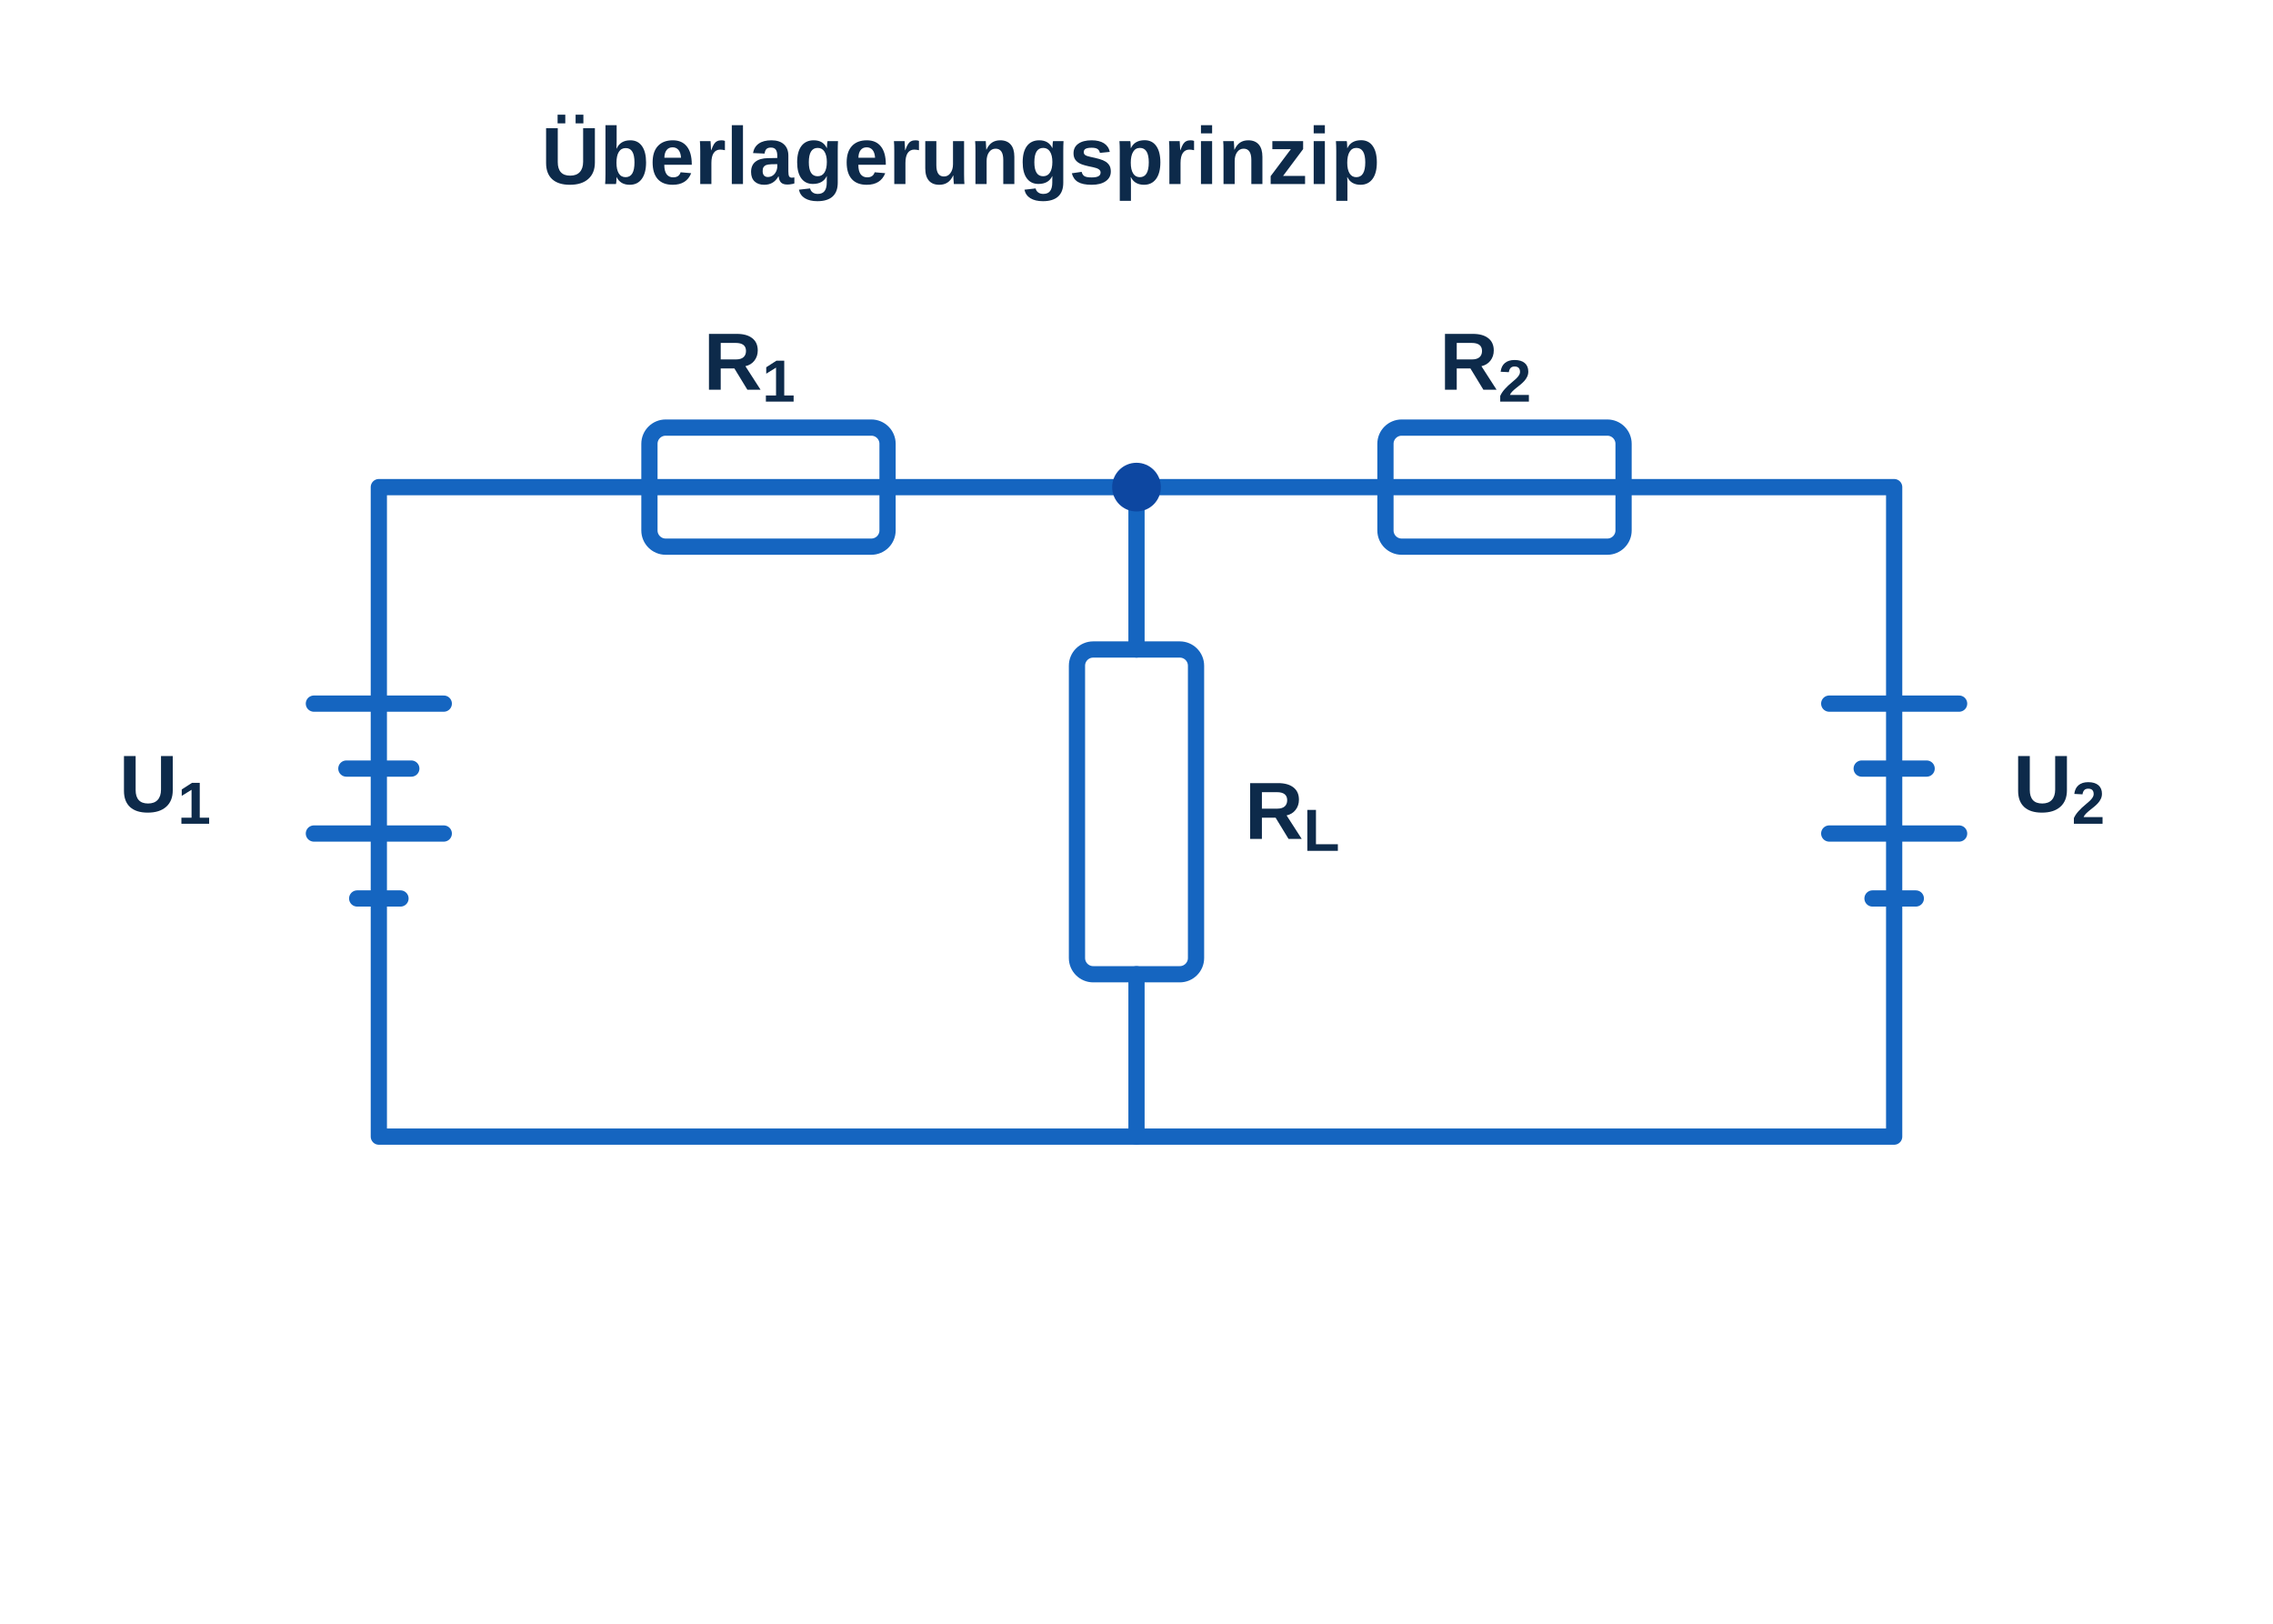
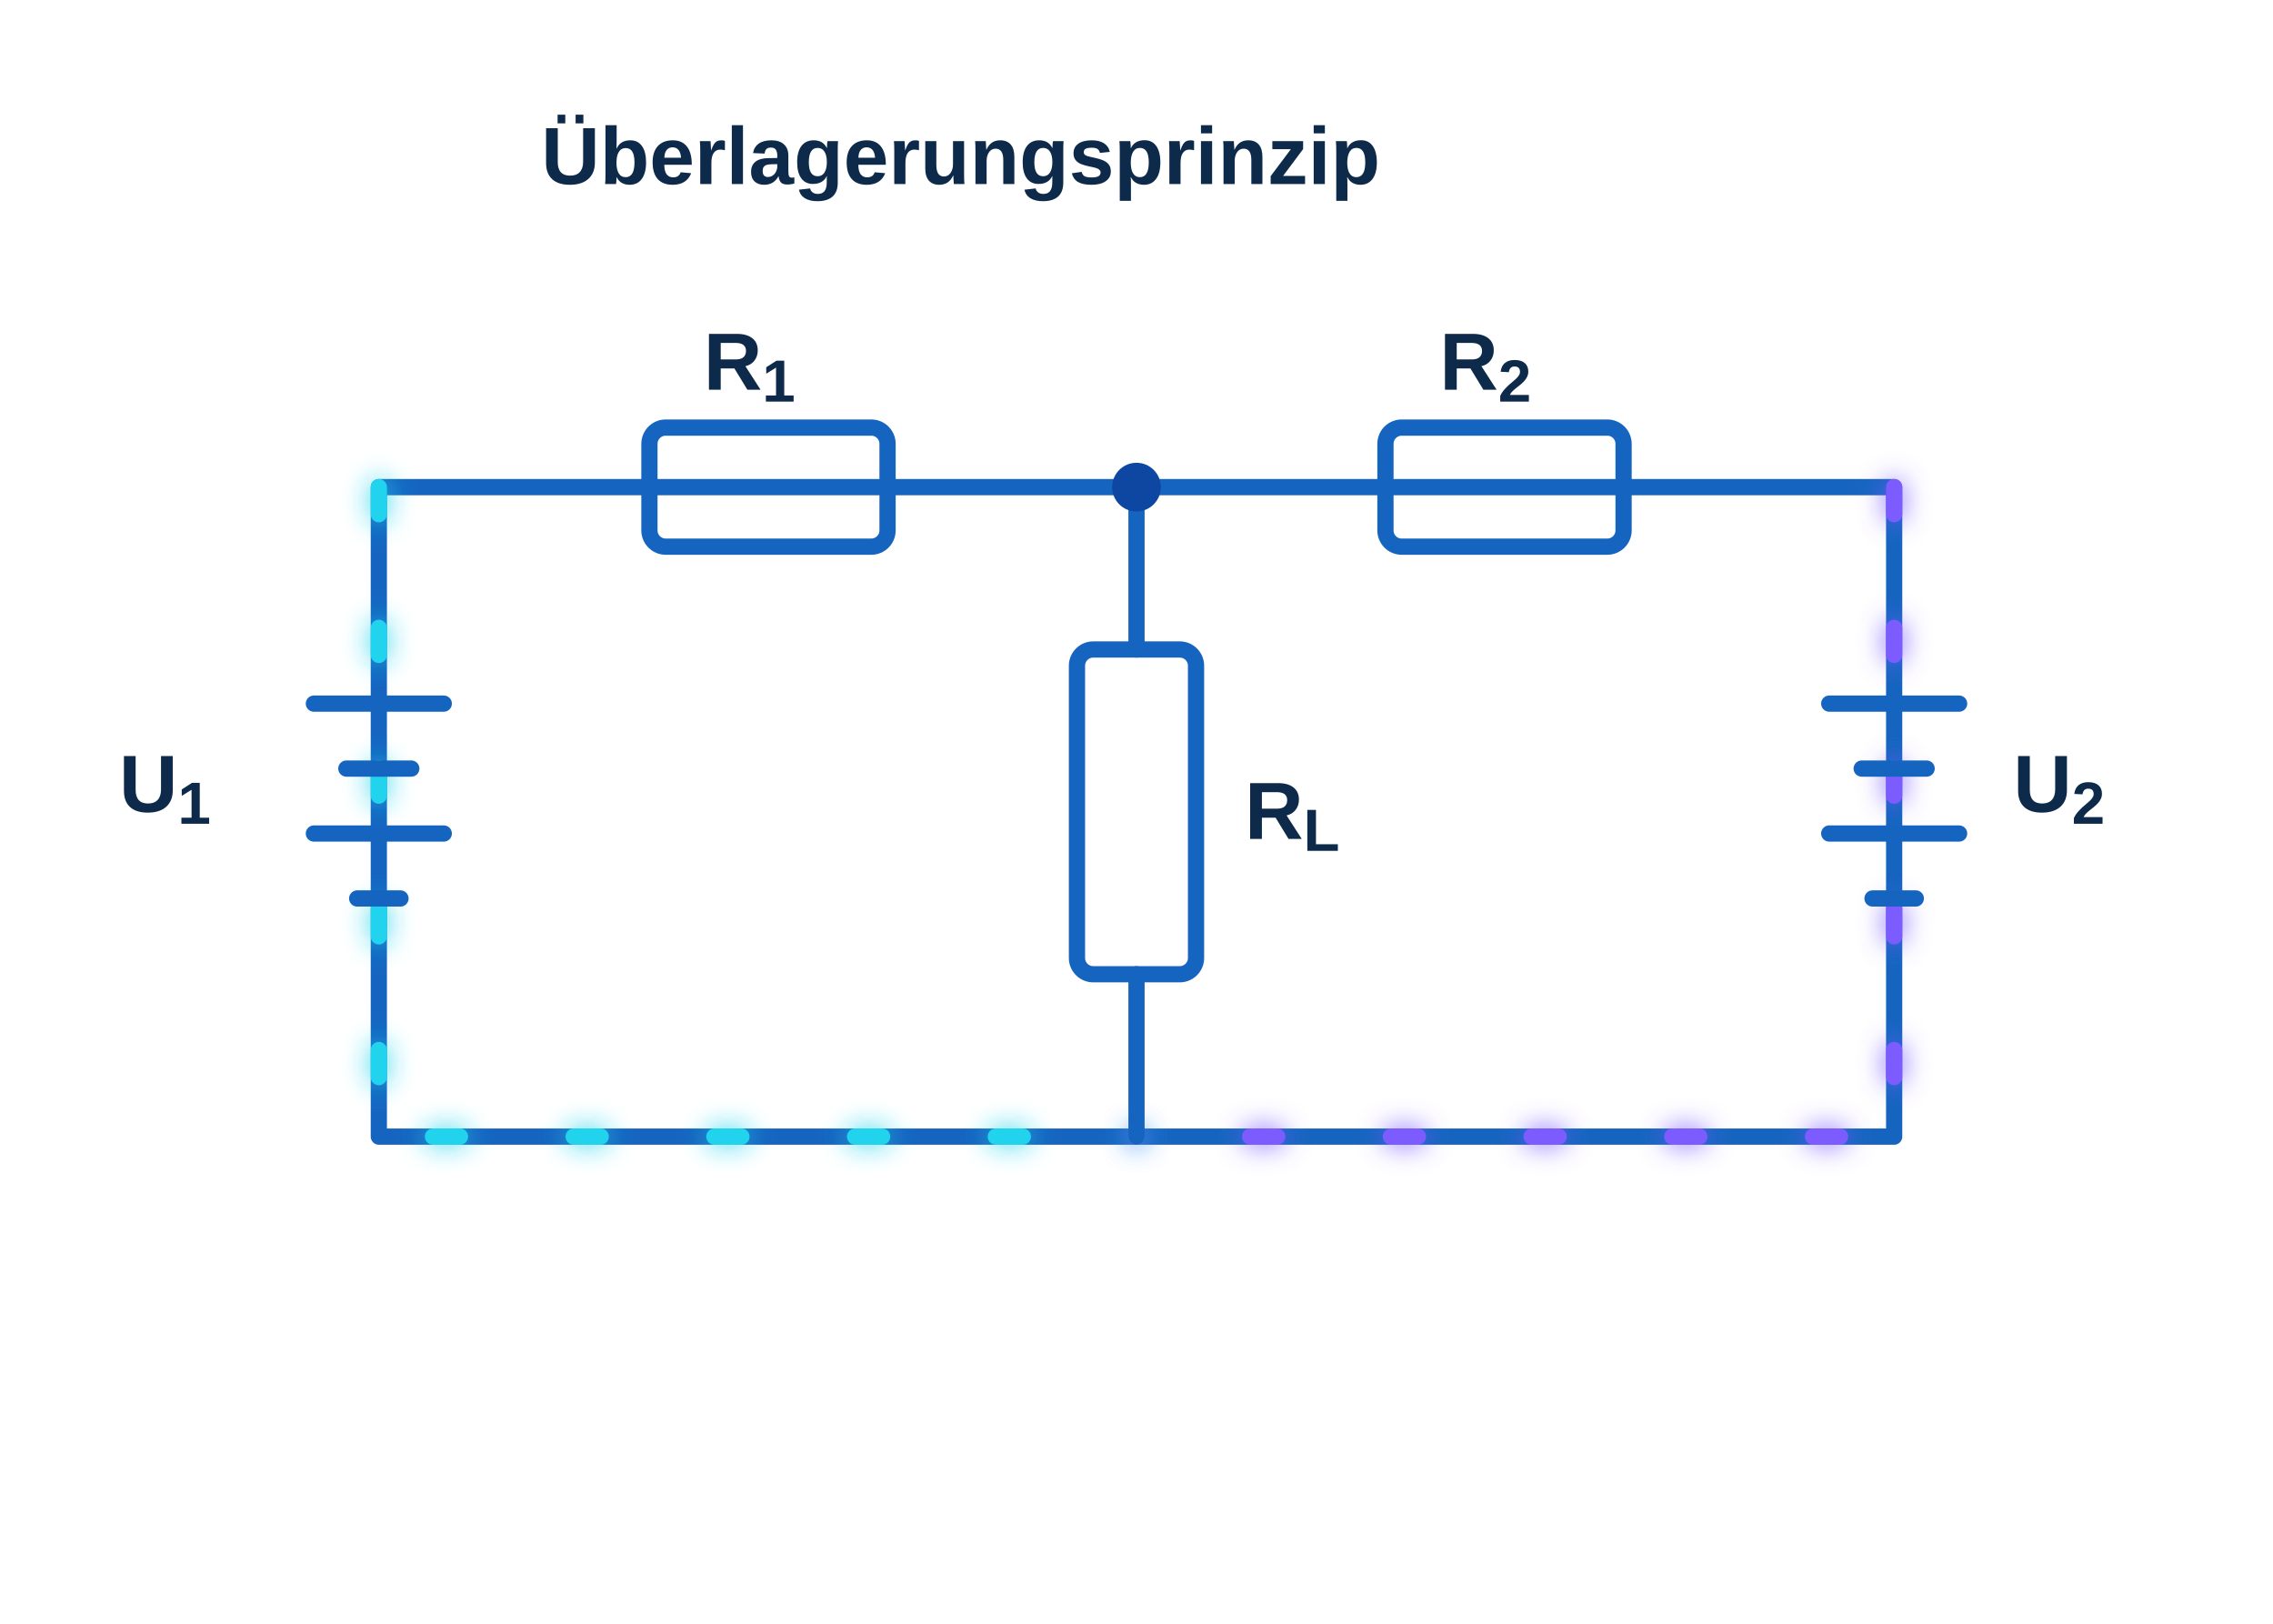
<svg xmlns="http://www.w3.org/2000/svg" viewBox="0 0 420 300" role="img" aria-label="Ueberlagerungsprinzip Schaltung">
-   <style>
-     .w{fill:none;stroke:#1565c0;stroke-width:3;stroke-linecap:round;stroke-linejoin:round}
-     .n{fill:#0d47a1}
-     .t{font-family:'Segoe UI',Arial,sans-serif;font-size:15px;fill:#0d2a4a;font-weight:600}
-   </style>
+   <defs>
+     <filter id="glow" x="-30%" y="-30%" width="160%" height="160%">
+       <feGaussianBlur stdDeviation="2.4" result="b" />
+       <feMerge>
+         <feMergeNode in="b" />
+         <feMergeNode in="SourceGraphic" />
+       </feMerge>
+     </filter>
+     <style>
+       .w{fill:none;stroke:#1565c0;stroke-width:3;stroke-linecap:round;stroke-linejoin:round}
+       .n{fill:#0d47a1}
+       .t{font-family:'Segoe UI',Arial,sans-serif;font-size:15px;fill:#0d2a4a;font-weight:600}
+       .flow{fill:none;stroke:#22d3ee;stroke-width:3;stroke-linecap:round;
+             stroke-dasharray:5 21;filter:url(#glow);animation:flow 1.1s linear infinite}
+       .flow2{stroke:#7c5cff;animation-duration:1.4s;animation-direction:reverse}
+       @keyframes flow{to{stroke-dashoffset:-26}}
+       @media (prefers-reduced-motion: reduce){.flow{animation:none;opacity:.5}.spark{display:none}}
+     </style>
+   </defs>
  <path class="w" d="M70 90 V210 H350 V90 H70" />
+   <path class="flow" d="M70 90 V210 H210" />
+   <path class="flow flow2" d="M350 90 V210 H210" />
  <path class="w" d="M58 130 H82 M64 142 H76 M58 154 H82 M66 166 H74" />
  <text class="t" x="22" y="150">U<tspan baseline-shift="sub" font-size="11">1</tspan>
  </text>
  <path class="w" d="M338 130 H362 M344 142 H356 M338 154 H362 M346 166 H354" />
  <text class="t" x="372" y="150">U<tspan baseline-shift="sub" font-size="11">2</tspan>
  </text>
  <path class="w" d="M210 90 V120 M210 180 V210" />
  <rect class="w" x="199" y="120" width="22" height="60" rx="3" fill="#e3f0fd" />
  <text class="t" x="230" y="155">R<tspan baseline-shift="sub" font-size="11">L</tspan>
  </text>
  <rect class="w" x="120" y="79" width="44" height="22" rx="3" fill="#e3f0fd" />
  <text class="t" x="130" y="72">R<tspan baseline-shift="sub" font-size="11">1</tspan>
  </text>
  <rect class="w" x="256" y="79" width="44" height="22" rx="3" fill="#e3f0fd" />
  <text class="t" x="266" y="72">R<tspan baseline-shift="sub" font-size="11">2</tspan>
  </text>
  <circle class="n" cx="210" cy="90" r="4.5" />
  <text class="t" x="100" y="34" font-size="17" font-weight="700">Überlagerungsprinzip</text>
</svg>
